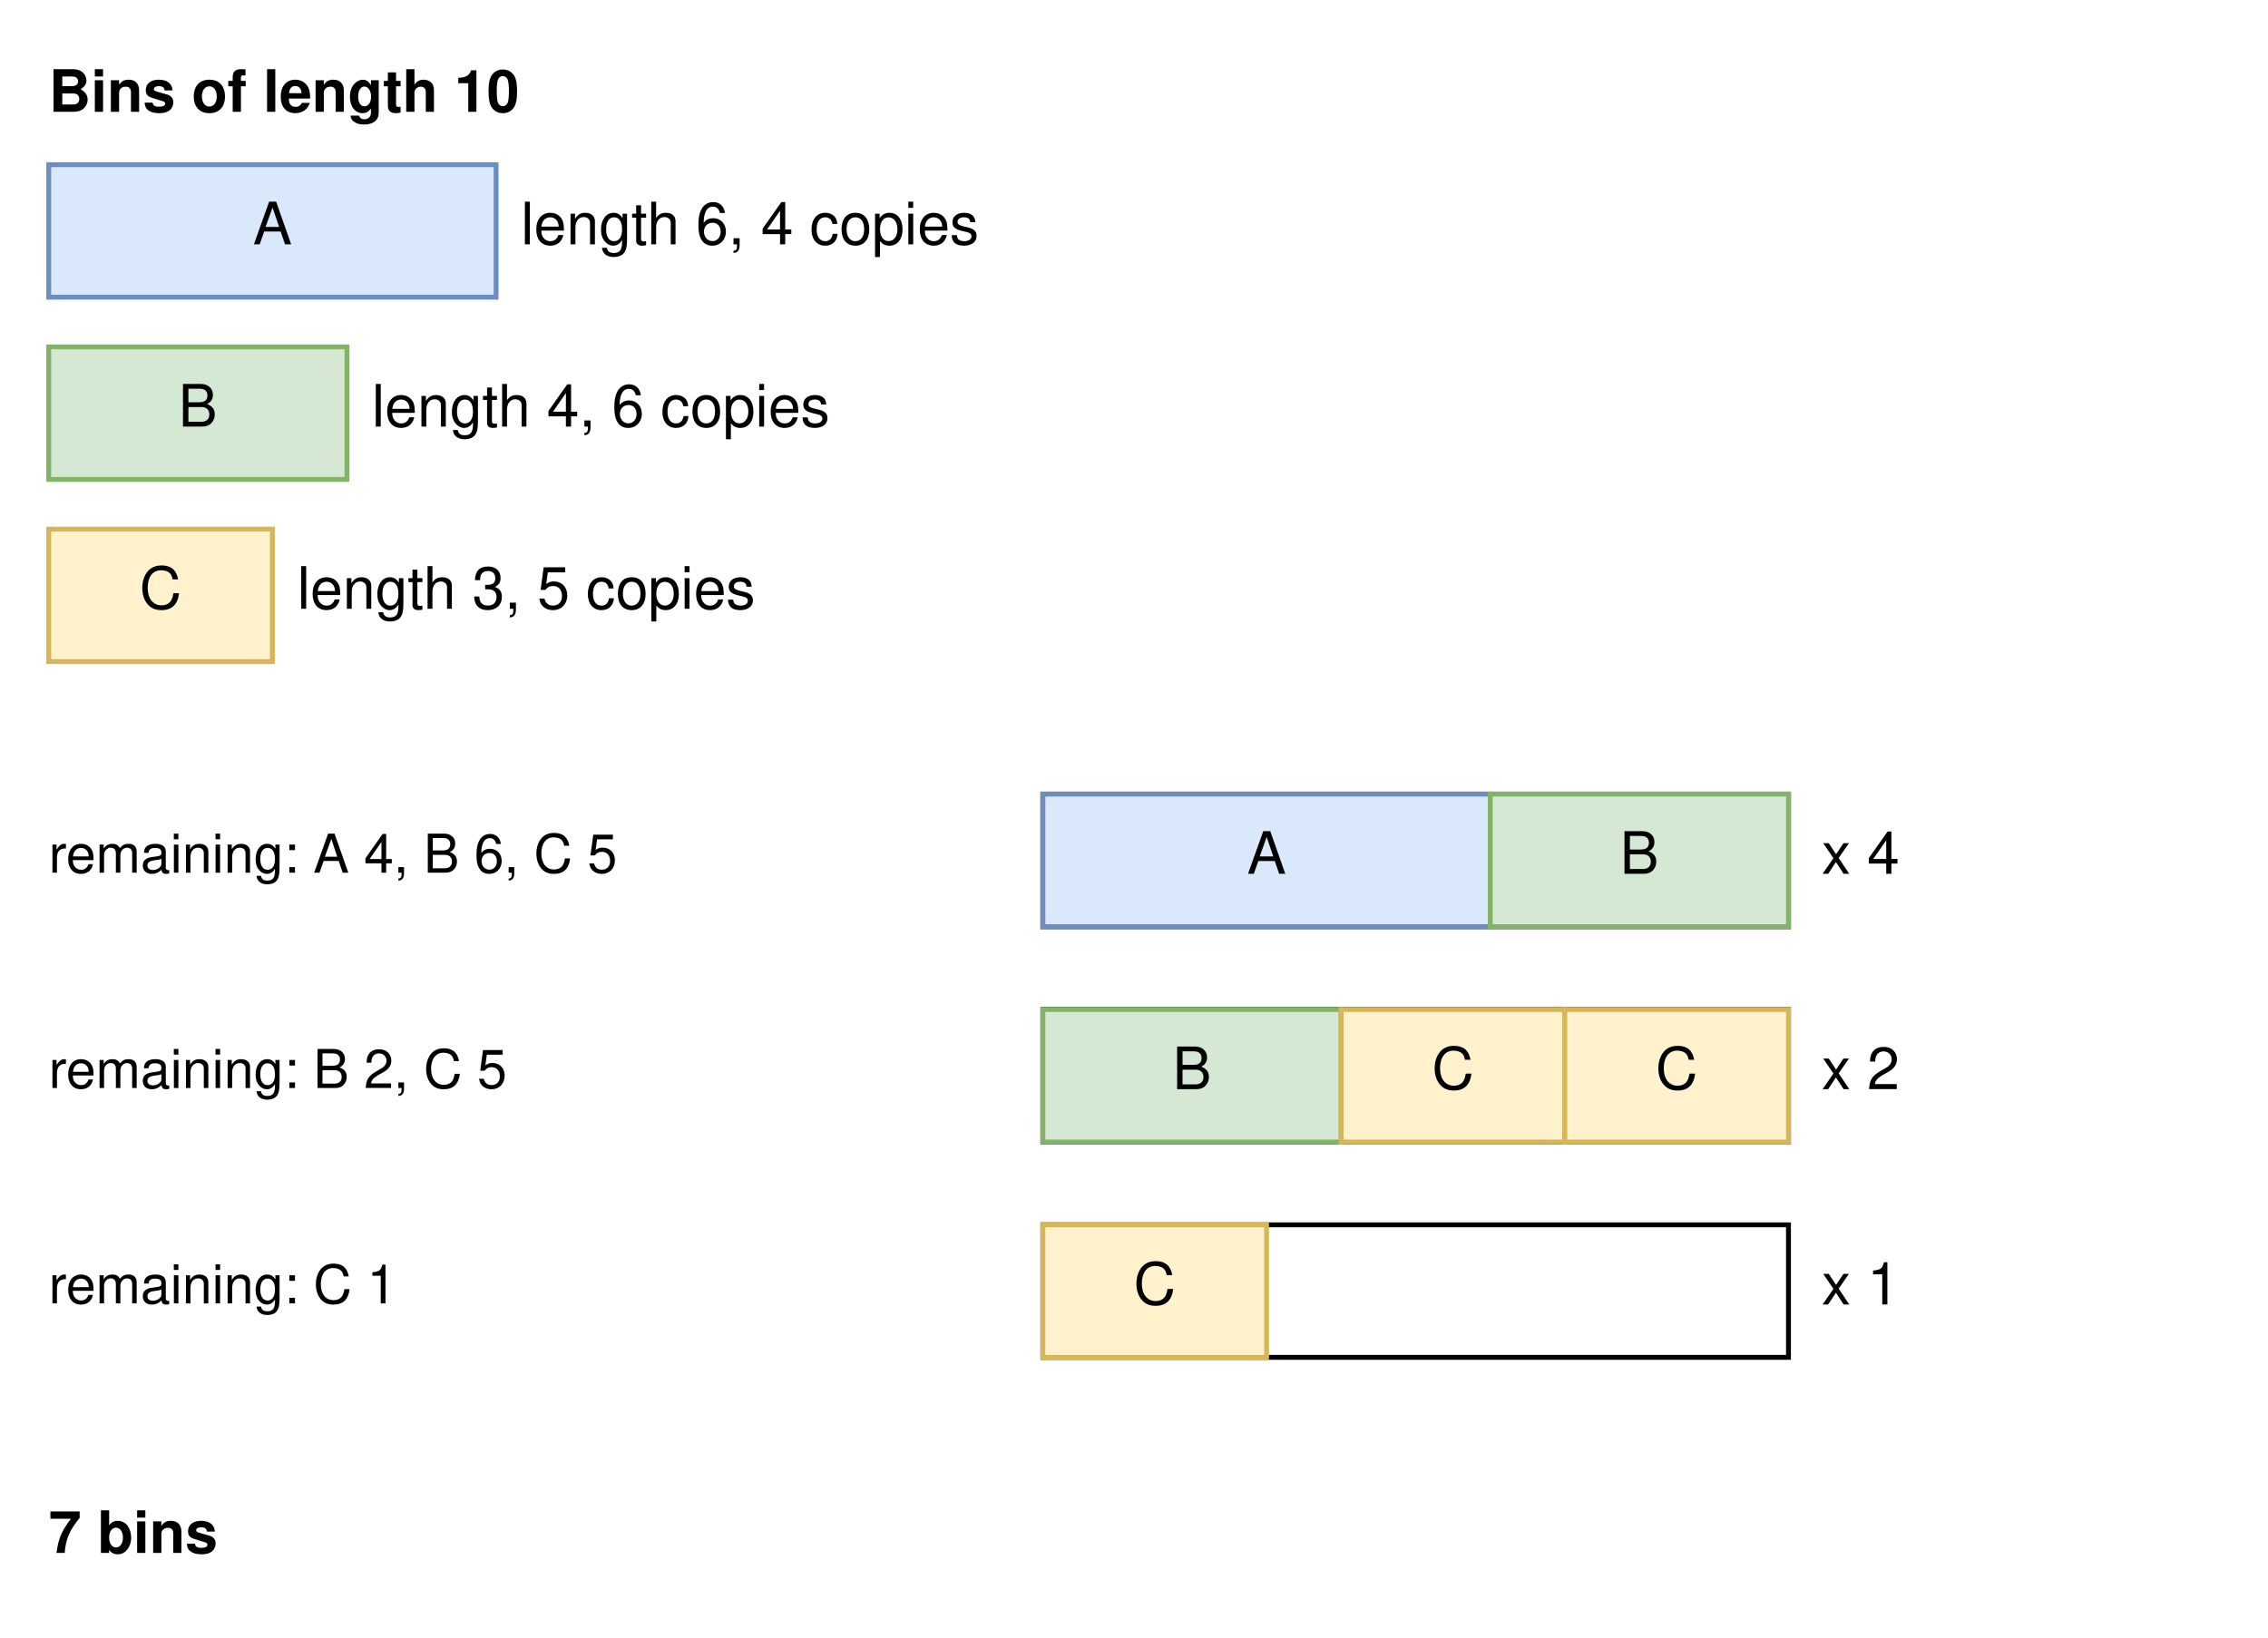
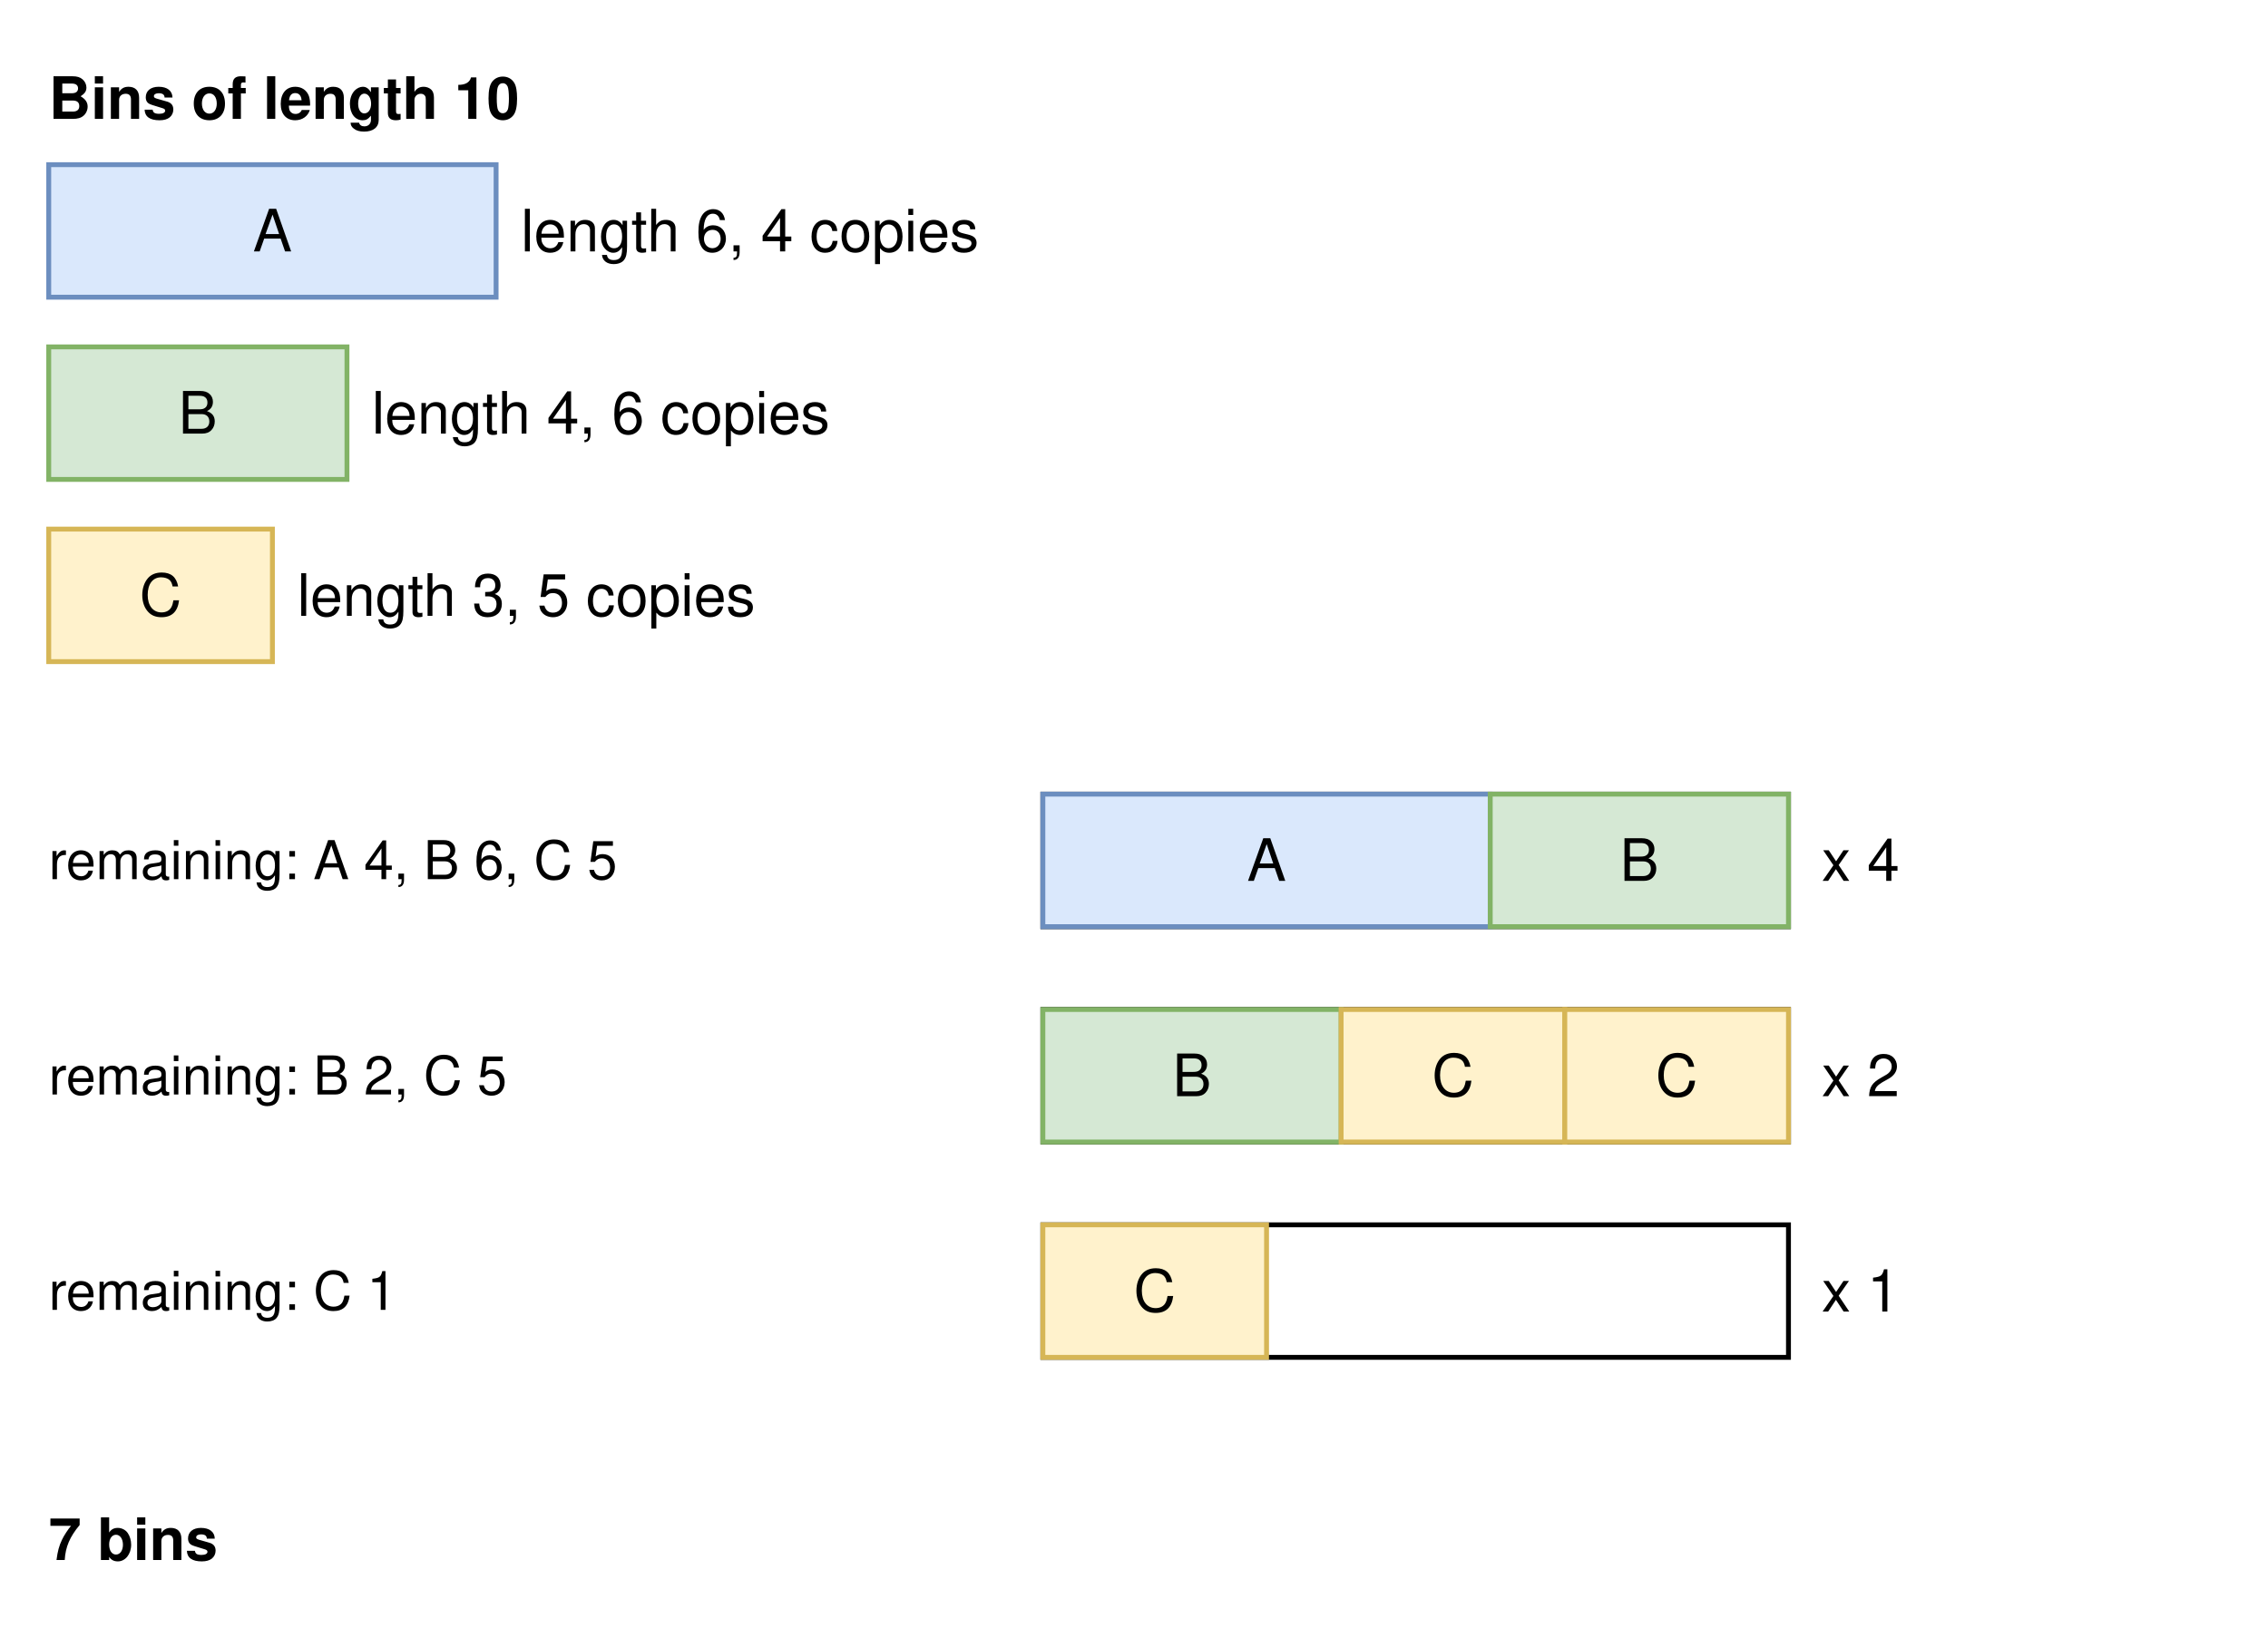
<svg xmlns="http://www.w3.org/2000/svg" width="465.4" height="336.2" viewBox="-10 -37.2 465.4 336.2">
  <rect x="-10" y="-37.2" width="465.4" height="336.2" fill="#ffffff" />
-   <text font-family="Helvetica, Arial, sans-serif" font-size="12" fill="#000000" text-anchor="start" dominant-baseline="central" font-weight="bold">
-     <tspan x="0" y="-17.0">Bins of length 10</tspan>
+   <text font-family="Helvetica, Arial, sans-serif" font-size="12" fill="#000000" text-anchor="start" font-weight="bold">
+     <tspan x="0" y="-12.8">Bins of length 10</tspan>
  </text>
  <rect x="0" y="-3.4" width="91.8" height="27.2" fill="#dae8fc" stroke="#6c8ebf" stroke-width="1" />
-   <text font-family="Helvetica, Arial, sans-serif" font-size="12" fill="#000000" text-anchor="middle" dominant-baseline="central">
-     <tspan x="45.9" y="10.2">A</tspan>
+   <text font-family="Helvetica, Arial, sans-serif" font-size="12" fill="#000000" text-anchor="middle">
+     <tspan x="45.9" y="14.4">A</tspan>
  </text>
-   <text font-family="Helvetica, Arial, sans-serif" font-size="12" fill="#000000" text-anchor="start" dominant-baseline="central">
-     <tspan x="96.9" y="10.2">length 6, 4 copies</tspan>
+   <text font-family="Helvetica, Arial, sans-serif" font-size="12" fill="#000000" text-anchor="start">
+     <tspan x="96.9" y="14.4">length 6, 4 copies</tspan>
  </text>
  <rect x="0" y="34.0" width="61.2" height="27.2" fill="#d5e8d4" stroke="#82b366" stroke-width="1" />
-   <text font-family="Helvetica, Arial, sans-serif" font-size="12" fill="#000000" text-anchor="middle" dominant-baseline="central">
-     <tspan x="30.6" y="47.6">B</tspan>
+   <text font-family="Helvetica, Arial, sans-serif" font-size="12" fill="#000000" text-anchor="middle">
+     <tspan x="30.6" y="51.8">B</tspan>
  </text>
-   <text font-family="Helvetica, Arial, sans-serif" font-size="12" fill="#000000" text-anchor="start" dominant-baseline="central">
-     <tspan x="66.3" y="47.6">length 4, 6 copies</tspan>
+   <text font-family="Helvetica, Arial, sans-serif" font-size="12" fill="#000000" text-anchor="start">
+     <tspan x="66.3" y="51.8">length 4, 6 copies</tspan>
  </text>
  <rect x="0" y="71.4" width="45.9" height="27.2" fill="#fff2cc" stroke="#d6b656" stroke-width="1" />
-   <text font-family="Helvetica, Arial, sans-serif" font-size="12" fill="#000000" text-anchor="middle" dominant-baseline="central">
-     <tspan x="22.95" y="85.0">C</tspan>
+   <text font-family="Helvetica, Arial, sans-serif" font-size="12" fill="#000000" text-anchor="middle">
+     <tspan x="22.95" y="89.2">C</tspan>
  </text>
-   <text font-family="Helvetica, Arial, sans-serif" font-size="12" fill="#000000" text-anchor="start" dominant-baseline="central">
-     <tspan x="51.0" y="85.0">length 3, 5 copies</tspan>
+   <text font-family="Helvetica, Arial, sans-serif" font-size="12" fill="#000000" text-anchor="start">
+     <tspan x="51.0" y="89.2">length 3, 5 copies</tspan>
  </text>
-   <text font-family="Helvetica, Arial, sans-serif" font-size="11" fill="#000000" text-anchor="start" dominant-baseline="central">
-     <tspan x="0" y="139.4">remaining: A 4, B 6, C 5</tspan>
+   <text font-family="Helvetica, Arial, sans-serif" font-size="11" fill="#000000" text-anchor="start">
+     <tspan x="0" y="143.25">remaining: A 4, B 6, C 5</tspan>
  </text>
  <rect x="204" y="125.8" width="153.0" height="27.2" fill="#ffffff" stroke="#000000" stroke-width="1" />
  <rect x="204.0" y="125.8" width="91.8" height="27.2" fill="#dae8fc" stroke="#6c8ebf" stroke-width="1" />
-   <text font-family="Helvetica, Arial, sans-serif" font-size="12" fill="#000000" text-anchor="middle" dominant-baseline="central">
-     <tspan x="249.9" y="139.4">A</tspan>
+   <text font-family="Helvetica, Arial, sans-serif" font-size="12" fill="#000000" text-anchor="middle">
+     <tspan x="249.9" y="143.6">A</tspan>
  </text>
  <rect x="295.8" y="125.8" width="61.2" height="27.2" fill="#d5e8d4" stroke="#82b366" stroke-width="1" />
-   <text font-family="Helvetica, Arial, sans-serif" font-size="12" fill="#000000" text-anchor="middle" dominant-baseline="central">
-     <tspan x="326.4" y="139.4">B</tspan>
+   <text font-family="Helvetica, Arial, sans-serif" font-size="12" fill="#000000" text-anchor="middle">
+     <tspan x="326.4" y="143.6">B</tspan>
  </text>
-   <text font-family="Helvetica, Arial, sans-serif" font-size="12" fill="#000000" text-anchor="start" dominant-baseline="central">
-     <tspan x="363.8" y="139.4">x 4</tspan>
+   <text font-family="Helvetica, Arial, sans-serif" font-size="12" fill="#000000" text-anchor="start">
+     <tspan x="363.8" y="143.6">x 4</tspan>
  </text>
-   <text font-family="Helvetica, Arial, sans-serif" font-size="11" fill="#000000" text-anchor="start" dominant-baseline="central">
-     <tspan x="0" y="183.6">remaining: B 2, C 5</tspan>
+   <text font-family="Helvetica, Arial, sans-serif" font-size="11" fill="#000000" text-anchor="start">
+     <tspan x="0" y="187.45">remaining: B 2, C 5</tspan>
  </text>
  <rect x="204" y="170.0" width="153.0" height="27.2" fill="#ffffff" stroke="#000000" stroke-width="1" />
  <rect x="204.0" y="170.0" width="61.2" height="27.2" fill="#d5e8d4" stroke="#82b366" stroke-width="1" />
-   <text font-family="Helvetica, Arial, sans-serif" font-size="12" fill="#000000" text-anchor="middle" dominant-baseline="central">
-     <tspan x="234.6" y="183.6">B</tspan>
+   <text font-family="Helvetica, Arial, sans-serif" font-size="12" fill="#000000" text-anchor="middle">
+     <tspan x="234.6" y="187.8">B</tspan>
  </text>
  <rect x="265.2" y="170.0" width="45.9" height="27.2" fill="#fff2cc" stroke="#d6b656" stroke-width="1" />
-   <text font-family="Helvetica, Arial, sans-serif" font-size="12" fill="#000000" text-anchor="middle" dominant-baseline="central">
-     <tspan x="288.15" y="183.6">C</tspan>
+   <text font-family="Helvetica, Arial, sans-serif" font-size="12" fill="#000000" text-anchor="middle">
+     <tspan x="288.15" y="187.8">C</tspan>
  </text>
  <rect x="311.1" y="170.0" width="45.9" height="27.2" fill="#fff2cc" stroke="#d6b656" stroke-width="1" />
-   <text font-family="Helvetica, Arial, sans-serif" font-size="12" fill="#000000" text-anchor="middle" dominant-baseline="central">
-     <tspan x="334.05" y="183.6">C</tspan>
+   <text font-family="Helvetica, Arial, sans-serif" font-size="12" fill="#000000" text-anchor="middle">
+     <tspan x="334.05" y="187.8">C</tspan>
  </text>
-   <text font-family="Helvetica, Arial, sans-serif" font-size="12" fill="#000000" text-anchor="start" dominant-baseline="central">
-     <tspan x="363.8" y="183.6">x 2</tspan>
+   <text font-family="Helvetica, Arial, sans-serif" font-size="12" fill="#000000" text-anchor="start">
+     <tspan x="363.8" y="187.8">x 2</tspan>
  </text>
-   <text font-family="Helvetica, Arial, sans-serif" font-size="11" fill="#000000" text-anchor="start" dominant-baseline="central">
-     <tspan x="0" y="227.8">remaining: C 1</tspan>
+   <text font-family="Helvetica, Arial, sans-serif" font-size="11" fill="#000000" text-anchor="start">
+     <tspan x="0" y="231.65">remaining: C 1</tspan>
  </text>
  <rect x="204" y="214.2" width="153.0" height="27.2" fill="#ffffff" stroke="#000000" stroke-width="1" />
  <rect x="204.0" y="214.2" width="45.9" height="27.2" fill="#fff2cc" stroke="#d6b656" stroke-width="1" />
-   <text font-family="Helvetica, Arial, sans-serif" font-size="12" fill="#000000" text-anchor="middle" dominant-baseline="central">
-     <tspan x="226.95" y="227.8">C</tspan>
+   <text font-family="Helvetica, Arial, sans-serif" font-size="12" fill="#000000" text-anchor="middle">
+     <tspan x="226.95" y="232.0">C</tspan>
  </text>
-   <text font-family="Helvetica, Arial, sans-serif" font-size="12" fill="#000000" text-anchor="start" dominant-baseline="central">
-     <tspan x="363.8" y="227.8">x 1</tspan>
+   <text font-family="Helvetica, Arial, sans-serif" font-size="12" fill="#000000" text-anchor="start">
+     <tspan x="363.8" y="232.0">x 1</tspan>
  </text>
-   <text font-family="Helvetica, Arial, sans-serif" font-size="12" fill="#000000" text-anchor="start" dominant-baseline="central" font-weight="bold">
-     <tspan x="0" y="278.8">7 bins</tspan>
+   <text font-family="Helvetica, Arial, sans-serif" font-size="12" fill="#000000" text-anchor="start" font-weight="bold">
+     <tspan x="0" y="283.0">7 bins</tspan>
  </text>
</svg>
